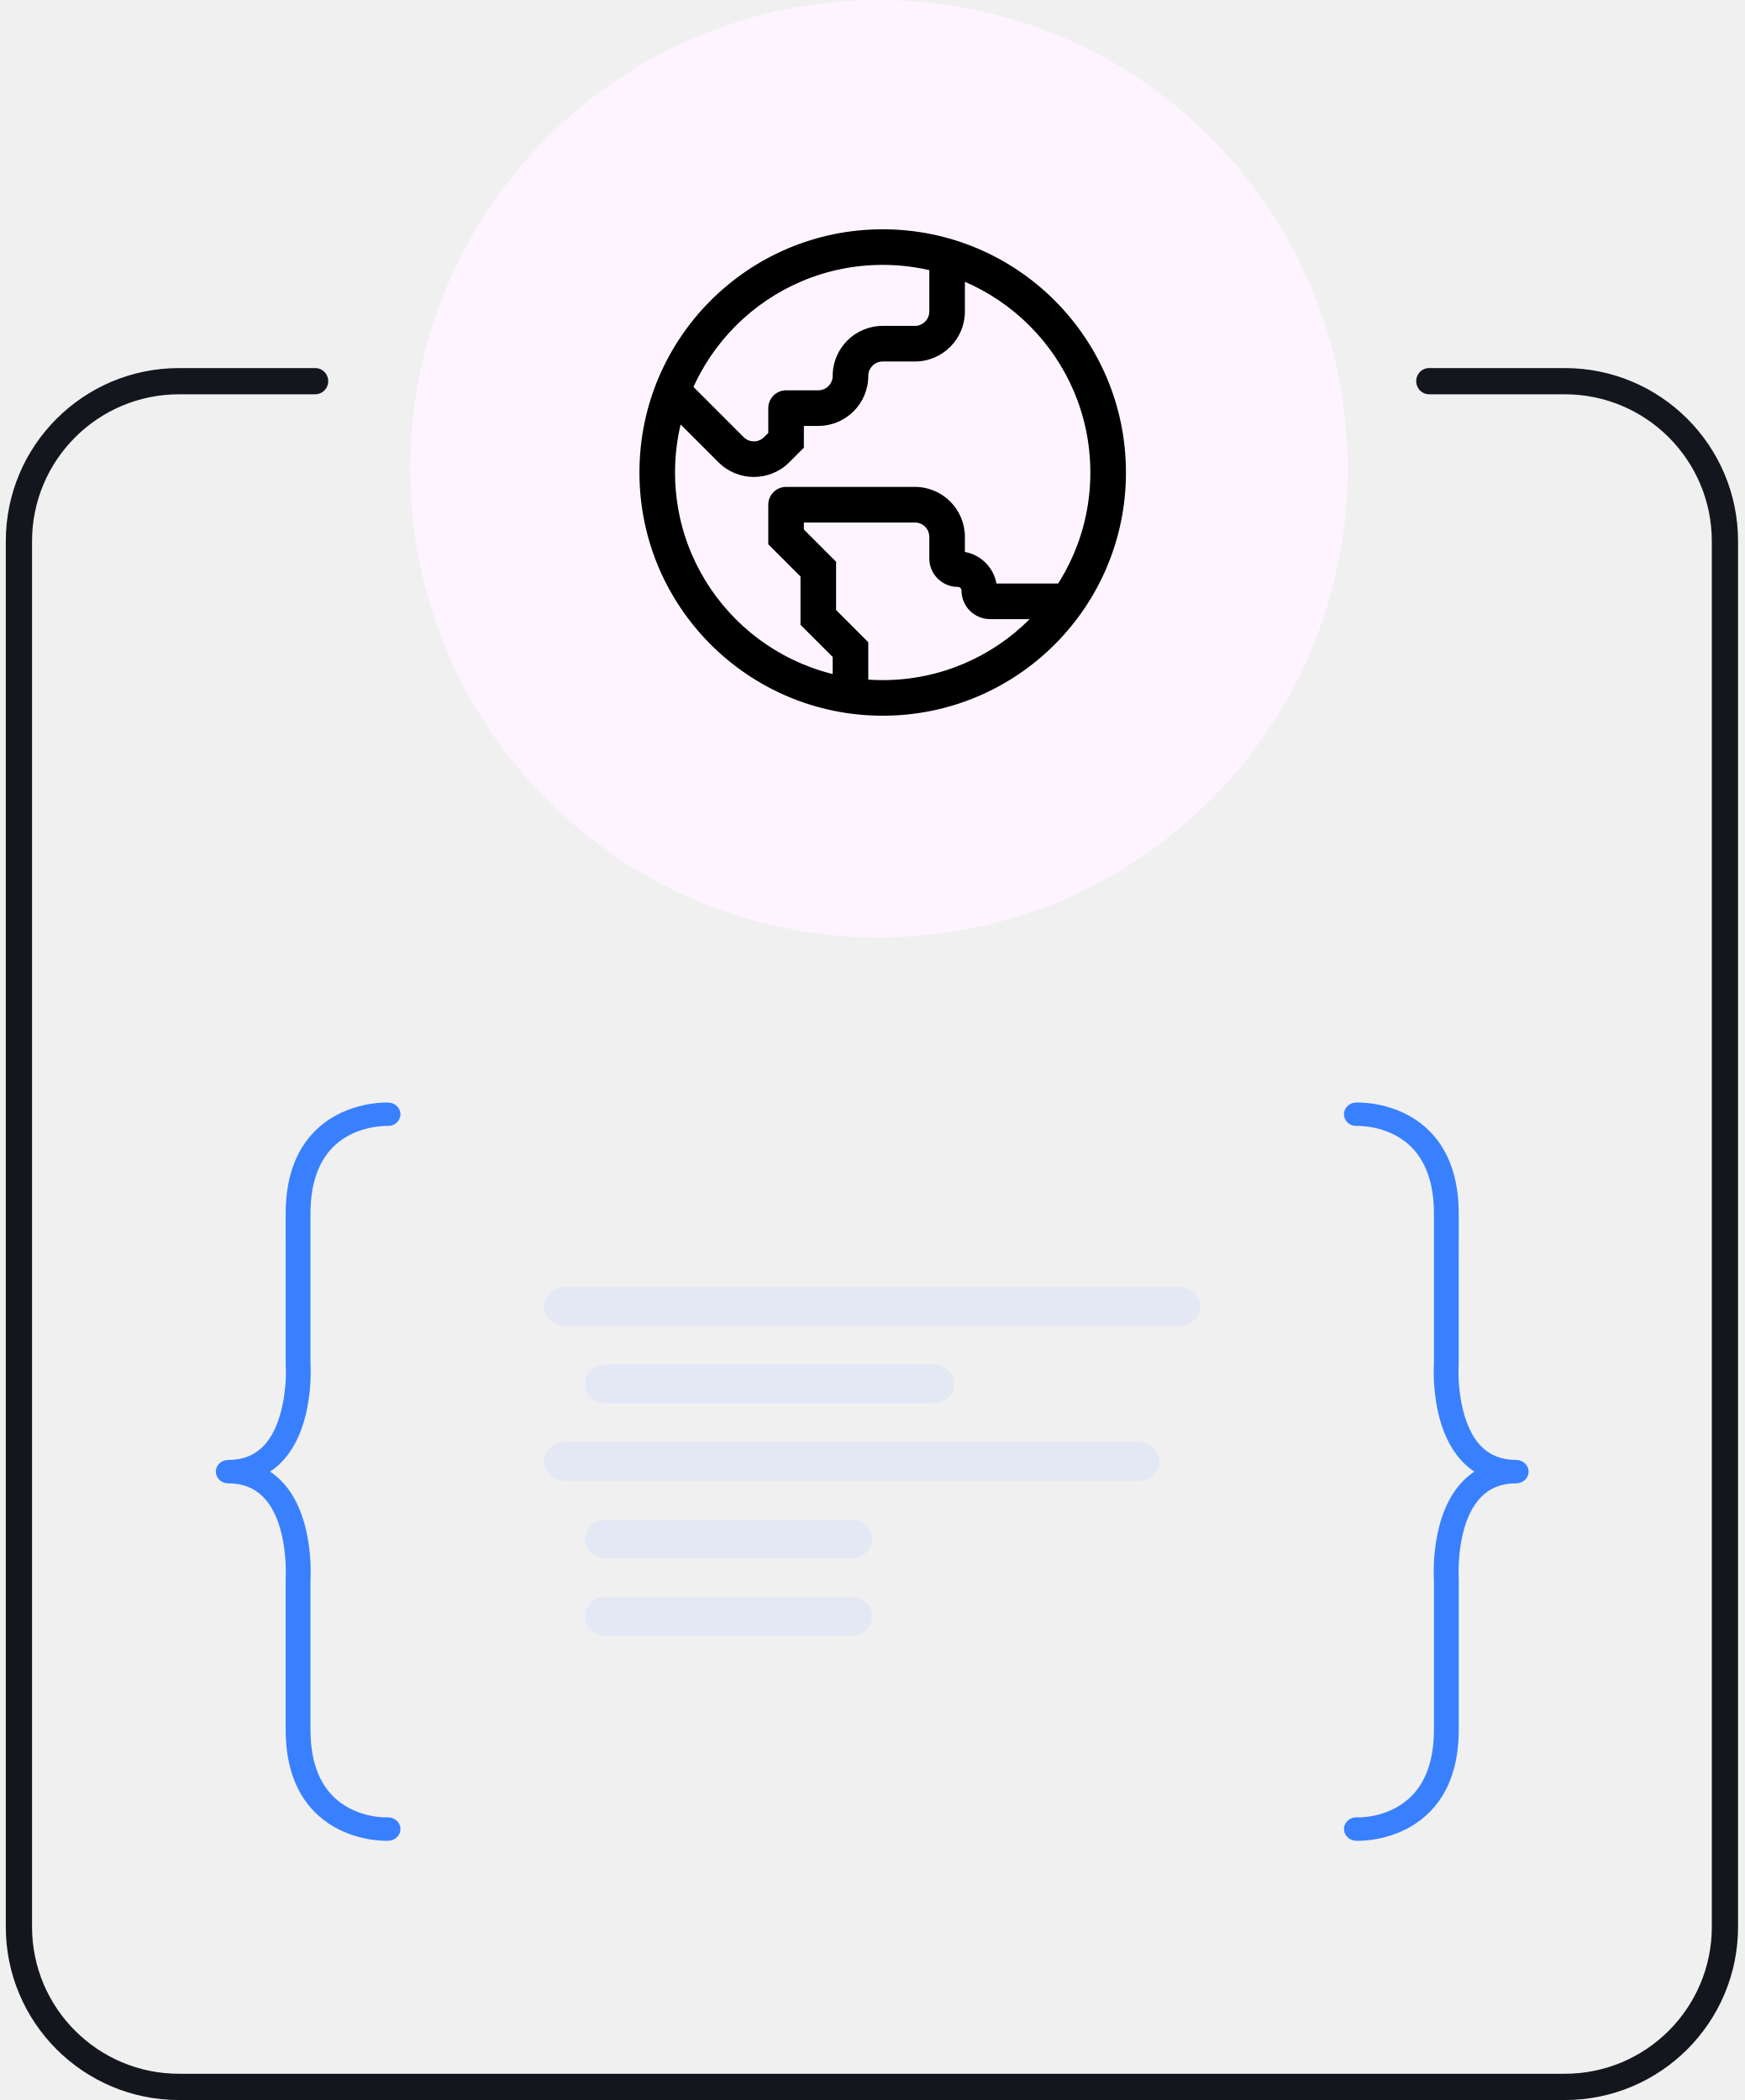
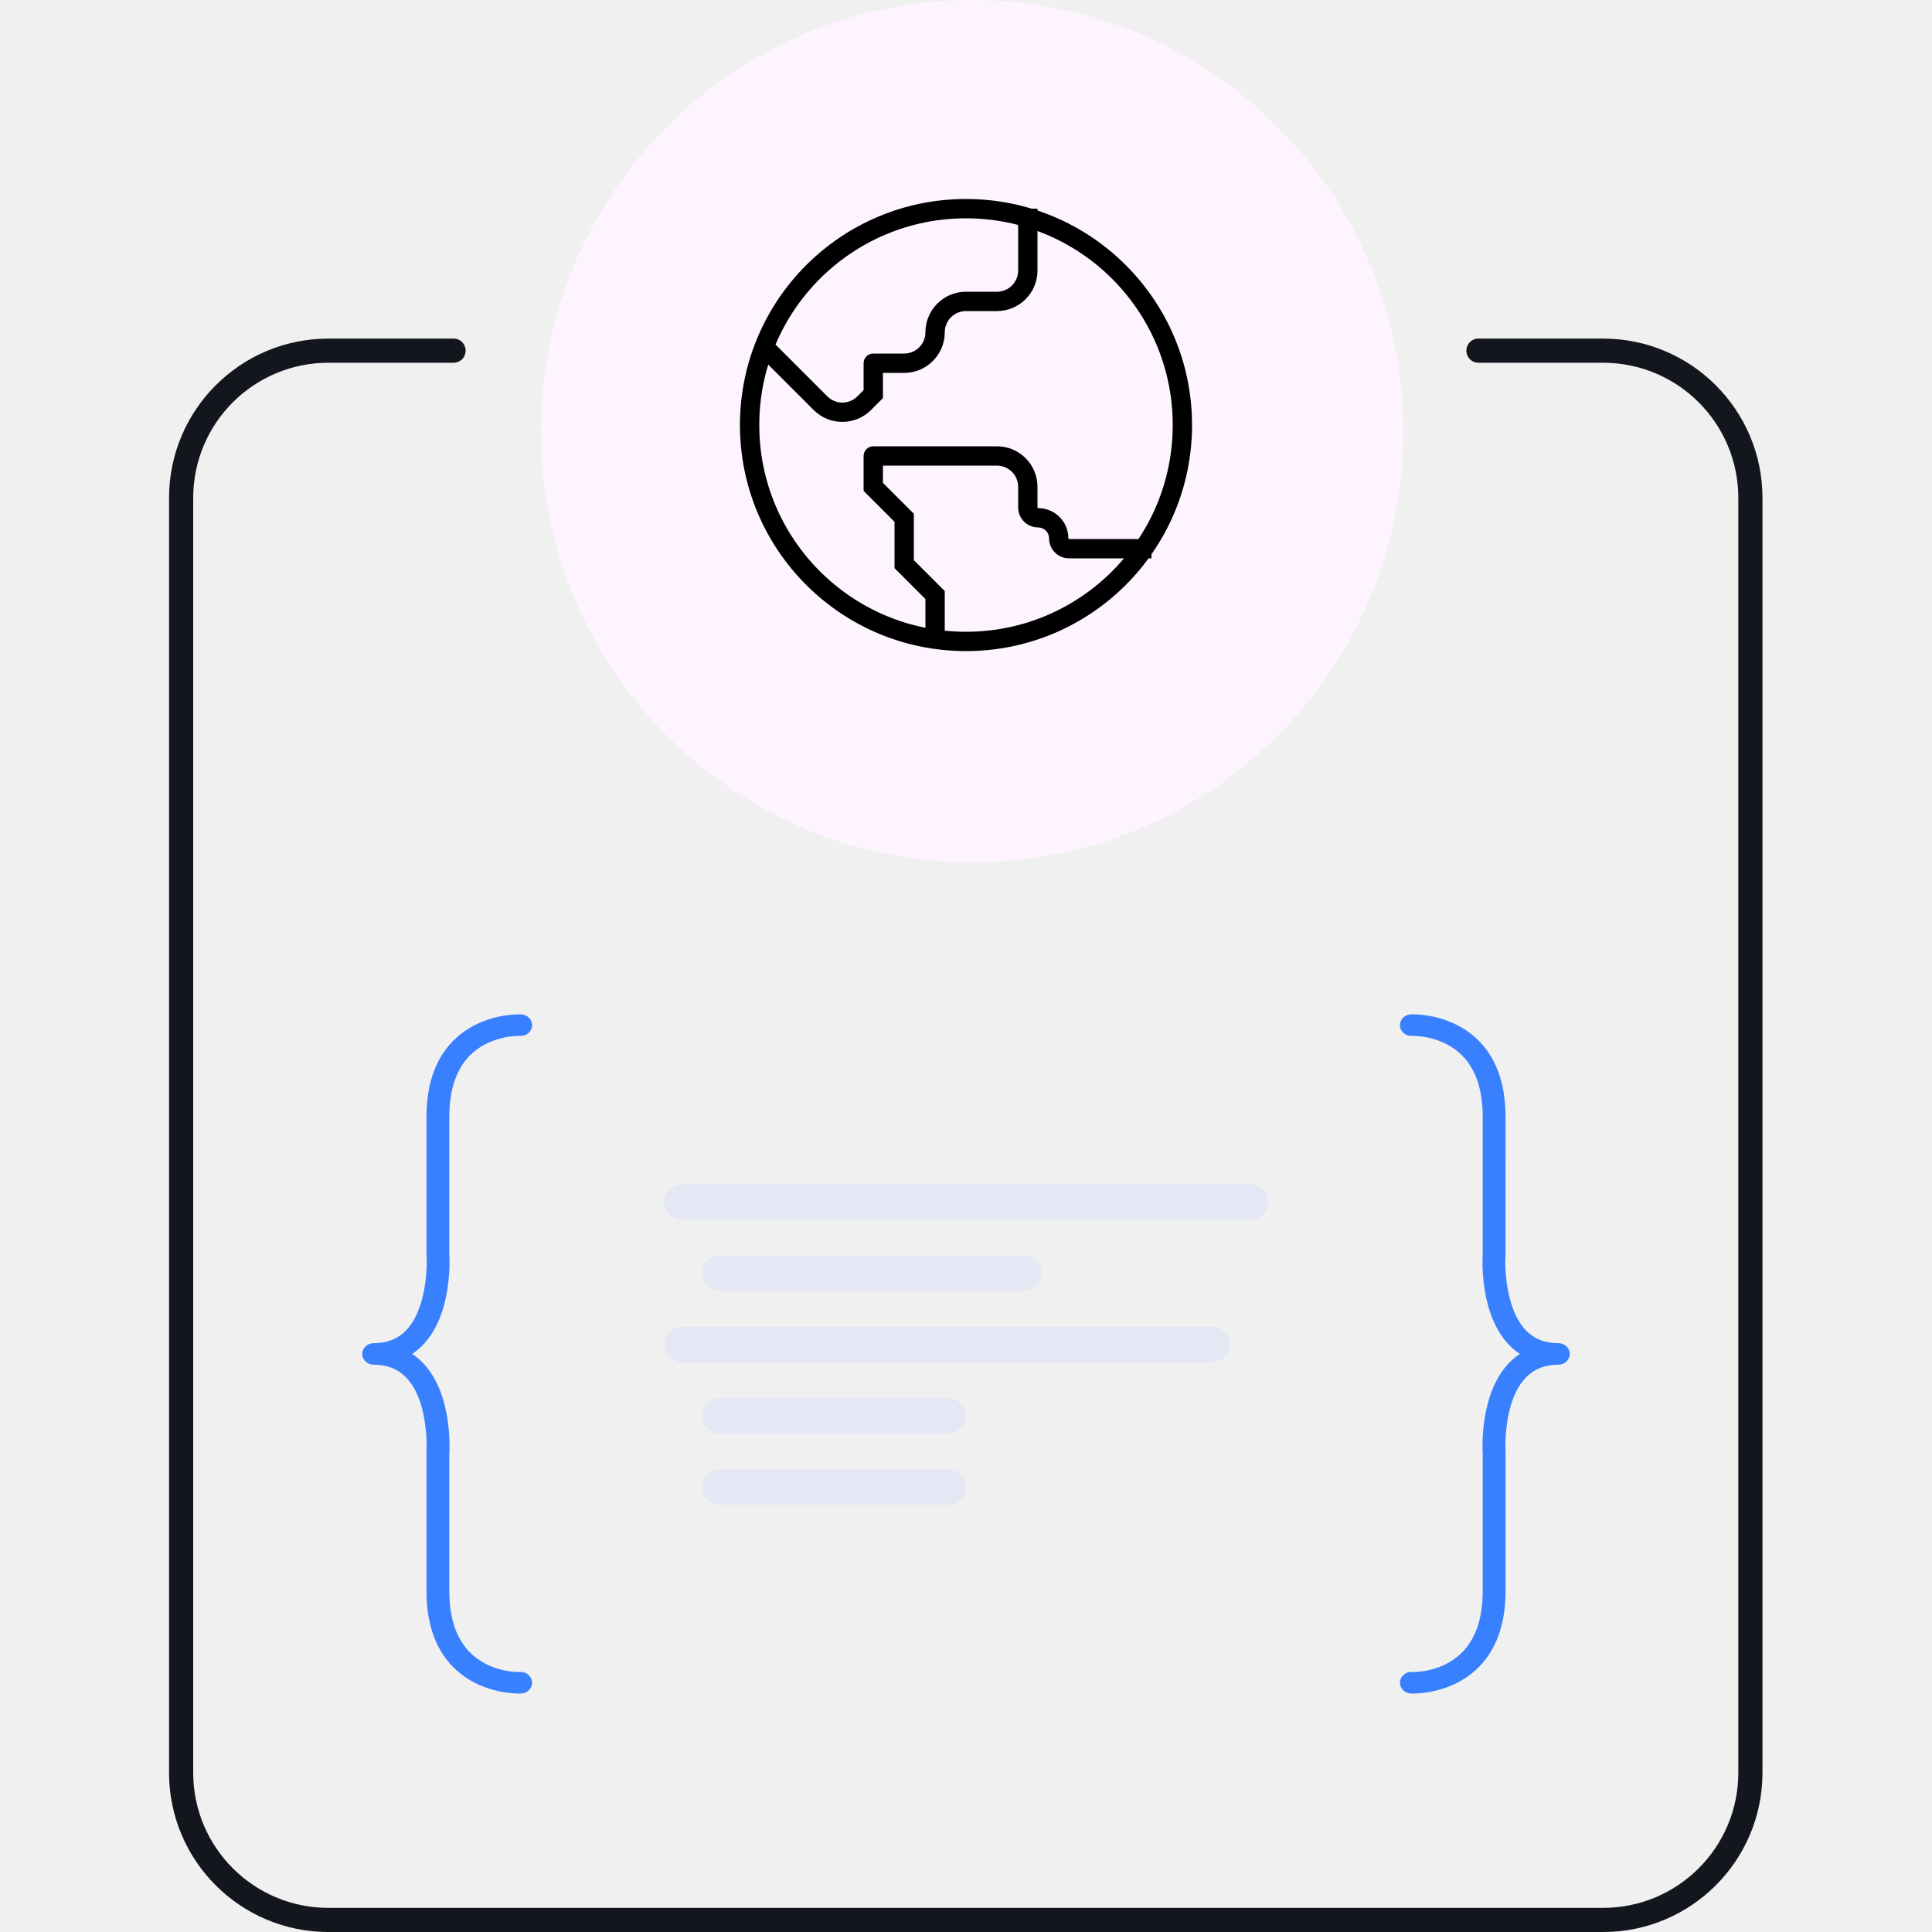
- <svg xmlns="http://www.w3.org/2000/svg" width="49" height="59" viewBox="0 0 49 59" fill="none">
-   <path fill-rule="evenodd" clip-rule="evenodd" d="M15.281 36.705C15.281 36.405 15.54 36.161 15.858 36.161H33.143C33.461 36.161 33.719 36.405 33.719 36.705C33.719 37.006 33.461 37.25 33.143 37.25H15.858C15.54 37.25 15.281 37.006 15.281 36.705ZM16.434 38.883C16.434 38.582 16.692 38.338 17.01 38.338H26.229C26.547 38.338 26.805 38.582 26.805 38.883C26.805 39.183 26.547 39.426 26.229 39.426H17.01C16.692 39.426 16.434 39.183 16.434 38.883ZM15.858 40.515C15.54 40.515 15.281 40.759 15.281 41.059C15.281 41.36 15.54 41.603 15.858 41.603H31.991C32.309 41.603 32.567 41.36 32.567 41.059C32.567 40.759 32.309 40.515 31.991 40.515H15.858ZM16.434 43.235C16.434 42.935 16.692 42.692 17.01 42.692H23.924C24.242 42.692 24.5 42.935 24.5 43.235C24.5 43.536 24.242 43.779 23.924 43.779H17.01C16.692 43.779 16.434 43.536 16.434 43.235ZM17.01 44.868C16.692 44.868 16.434 45.111 16.434 45.412C16.434 45.712 16.692 45.957 17.01 45.957H23.924C24.242 45.957 24.5 45.712 24.5 45.412C24.5 45.111 24.242 44.868 23.924 44.868H17.01Z" fill="#E4E8F4" />
-   <path d="M6.411 41.017C6.219 41.017 6.063 41.164 6.063 41.346C6.063 41.528 6.219 41.675 6.411 41.675C6.817 41.675 7.136 41.799 7.388 42.053C8.124 42.795 8.025 44.353 8.024 44.391V48.589C8.024 49.647 8.335 50.462 8.947 51.011C9.682 51.671 10.61 51.718 10.857 51.718C10.891 51.718 10.912 51.716 10.918 51.716C11.11 51.707 11.258 51.552 11.248 51.37C11.238 51.188 11.071 51.048 10.882 51.058C10.872 51.063 10.05 51.093 9.427 50.534C8.958 50.114 8.721 49.459 8.721 48.589L8.72 44.413C8.726 44.338 8.841 42.556 7.899 41.604C7.802 41.506 7.696 41.419 7.585 41.346C7.696 41.272 7.802 41.187 7.899 41.088C8.841 40.136 8.726 38.354 8.721 38.301V34.103C8.721 33.237 8.957 32.585 9.422 32.163C10.037 31.606 10.871 31.633 10.883 31.633C11.075 31.645 11.238 31.503 11.248 31.322C11.257 31.14 11.11 30.986 10.918 30.976C10.87 30.976 9.785 30.93 8.948 31.681C8.335 32.231 8.024 33.046 8.024 34.103L8.025 38.323C8.056 38.757 8.003 40.019 7.39 40.638C7.137 40.893 6.817 41.017 6.411 41.017Z" fill="#3980FF" />
-   <path d="M42.589 41.017C42.782 41.017 42.938 41.164 42.938 41.346C42.938 41.528 42.782 41.675 42.589 41.675C42.184 41.675 41.864 41.799 41.612 42.053C40.876 42.795 40.975 44.353 40.977 44.391V48.589C40.977 49.647 40.666 50.462 40.053 51.011C39.318 51.671 38.39 51.718 38.144 51.718C38.109 51.718 38.088 51.716 38.083 51.716C37.89 51.707 37.743 51.552 37.753 51.37C37.763 51.188 37.93 51.048 38.119 51.058C38.128 51.063 38.95 51.093 39.573 50.534C40.043 50.114 40.28 49.459 40.28 48.589L40.28 44.413C40.275 44.338 40.159 42.556 41.102 41.604C41.199 41.506 41.304 41.419 41.416 41.346C41.304 41.272 41.199 41.187 41.102 41.088C40.159 40.136 40.275 38.354 40.28 38.301V34.103C40.28 33.237 40.044 32.585 39.579 32.163C38.963 31.606 38.13 31.633 38.117 31.633C37.925 31.645 37.763 31.503 37.753 31.322C37.743 31.14 37.891 30.986 38.083 30.976C38.131 30.976 39.216 30.93 40.053 31.681C40.666 32.231 40.976 33.046 40.976 34.103L40.975 38.323C40.944 38.757 40.998 40.019 41.61 40.638C41.863 40.893 42.183 41.017 42.589 41.017Z" fill="#3980FF" />
-   <path d="M39.786 10.769C39.815 10.946 39.966 11.078 40.145 11.078H43.956C46.237 11.078 48.085 12.927 48.085 15.207V54.135C48.085 56.415 46.237 58.263 43.956 58.263H5.029C2.749 58.263 0.9 56.415 0.9 54.135V15.207C0.9 12.927 2.749 11.078 5.029 11.078H8.855C9.034 11.078 9.186 10.946 9.215 10.769C9.251 10.546 9.081 10.341 8.855 10.341H5.029C2.341 10.341 0.163 12.519 0.163 15.207V54.135C0.163 56.822 2.341 59.001 5.029 59.001H43.956C46.644 59.001 48.822 56.822 48.822 54.135V15.207C48.822 12.519 46.644 10.341 43.956 10.341H40.145C39.919 10.341 39.75 10.546 39.786 10.769Z" fill="#14161D" />
-   <path d="M24.689 26.337C31.961 26.337 37.857 20.441 37.857 13.169C37.857 5.896 31.961 0 24.689 0C17.416 0 11.52 5.896 11.52 13.169C11.52 20.441 17.416 26.337 24.689 26.337Z" fill="#FEF4FF" />
-   <path d="M22.081 11.466V10.966C21.805 10.966 21.581 11.19 21.581 11.466H22.081ZM22.081 12.37L22.435 12.724L22.581 12.578V12.37H22.081ZM20.537 12.635L20.183 12.989L20.183 12.989L20.537 12.635ZM23.89 18.251H24.39V18.044L24.244 17.897L23.89 18.251ZM22.986 17.346H22.486V17.553L22.632 17.7L22.986 17.346ZM22.986 15.989H23.486V15.782L23.339 15.636L22.986 15.989ZM22.081 15.084H21.581V15.291L21.727 15.438L22.081 15.084ZM22.081 14.18V13.68C21.805 13.68 21.581 13.904 21.581 14.18H22.081ZM26.104 6.942V8.752H27.104V6.942H26.104ZM25.7 9.156H24.795V10.156H25.7V9.156ZM22.986 10.966H22.081V11.966H22.986V10.966ZM21.581 11.466V12.37H22.581V11.466H21.581ZM21.727 12.017L21.462 12.282L22.17 12.989L22.435 12.724L21.727 12.017ZM20.89 12.282L19.268 10.66L18.561 11.367L20.183 12.989L20.89 12.282ZM23.39 10.561C23.39 10.784 23.209 10.966 22.986 10.966V11.966C23.762 11.966 24.39 11.337 24.39 10.561H23.39ZM24.795 9.156C24.019 9.156 23.39 9.785 23.39 10.561H24.39C24.39 10.338 24.572 10.156 24.795 10.156V9.156ZM21.462 12.282C21.305 12.44 21.048 12.44 20.89 12.282L20.183 12.989C20.732 13.537 21.621 13.537 22.17 12.989L21.462 12.282ZM26.104 8.752C26.104 8.975 25.923 9.156 25.7 9.156V10.156C26.476 10.156 27.104 9.527 27.104 8.752H26.104ZM24.39 19.608V18.251H23.39V19.608H24.39ZM24.244 17.897L23.339 16.992L22.632 17.7L23.537 18.604L24.244 17.897ZM23.486 17.346V15.989H22.486V17.346H23.486ZM23.339 15.636L22.435 14.731L21.727 15.438L22.632 16.343L23.339 15.636ZM22.581 15.084V14.18H21.581V15.084H22.581ZM22.081 14.68H25.7V13.68H22.081V14.68ZM26.104 15.084V15.688H27.104V15.084H26.104ZM27.811 17.394H30.223V16.394H27.811V17.394ZM27.009 16.592C27.009 17.035 27.368 17.394 27.811 17.394V16.394C27.92 16.394 28.009 16.483 28.009 16.592H27.009ZM26.906 16.489C26.963 16.489 27.009 16.535 27.009 16.592H28.009C28.009 15.983 27.515 15.489 26.906 15.489V16.489ZM26.104 15.688C26.104 16.13 26.463 16.489 26.906 16.489V15.489C27.015 15.489 27.104 15.578 27.104 15.688H26.104ZM25.7 14.68C25.923 14.68 26.104 14.861 26.104 15.084H27.104C27.104 14.309 26.476 13.68 25.7 13.68V14.68ZM24.795 19.108C21.574 19.108 18.962 16.496 18.962 13.275H17.962C17.962 17.049 21.021 20.108 24.795 20.108V19.108ZM30.628 13.275C30.628 16.496 28.016 19.108 24.795 19.108V20.108C28.569 20.108 31.628 17.049 31.628 13.275H30.628ZM24.795 7.442C28.016 7.442 30.628 10.054 30.628 13.275H31.628C31.628 9.501 28.569 6.442 24.795 6.442V7.442ZM24.795 6.442C21.021 6.442 17.962 9.501 17.962 13.275H18.962C18.962 10.054 21.574 7.442 24.795 7.442V6.442Z" fill="black" />
+ <svg xmlns="http://www.w3.org/2000/svg" width="100" height="100" viewBox="0 0 100 100" fill="none">
+   <mask id="mask0_2754_1749" style="mask-type:luminance" maskUnits="userSpaceOnUse" x="0" y="0" width="100" height="100">
+     <path d="M100 0H0V100H100V0Z" fill="white" />
+   </mask>
+   <g mask="url(#mask0_2754_1749)">
+     <path fill-rule="evenodd" clip-rule="evenodd" d="M34.375 62.214C34.375 61.705 34.813 61.291 35.352 61.291H64.649C65.188 61.291 65.626 61.705 65.626 62.214C65.626 62.724 65.188 63.136 64.649 63.136H35.352C34.813 63.136 34.375 62.724 34.375 62.214ZM36.329 65.903C36.329 65.394 36.766 64.981 37.305 64.981H52.93C53.47 64.981 53.907 65.394 53.907 65.903C53.907 66.412 53.47 66.825 52.93 66.825H37.305C36.766 66.825 36.329 66.412 36.329 65.903ZM35.352 68.67C34.813 68.67 34.375 69.084 34.375 69.592C34.375 70.102 34.813 70.515 35.352 70.515H62.696C63.235 70.515 63.672 70.102 63.672 69.592C63.672 69.084 63.235 68.67 62.696 68.67H35.352ZM36.329 73.281C36.329 72.772 36.766 72.36 37.305 72.36H49.024C49.563 72.36 50.001 72.772 50.001 73.281C50.001 73.791 49.563 74.204 49.024 74.204H37.305C36.766 74.204 36.329 73.791 36.329 73.281ZM37.305 76.049C36.766 76.049 36.329 76.461 36.329 76.971C36.329 77.48 36.766 77.894 37.305 77.894H49.024C49.563 77.894 50.001 77.48 50.001 76.971C50.001 76.461 49.563 76.049 49.024 76.049H37.305Z" fill="#E4E8F4" />
+     <path d="M19.341 69.522C19.015 69.522 18.75 69.77 18.75 70.079C18.75 70.388 19.015 70.637 19.341 70.637C20.028 70.637 20.57 70.847 20.997 71.277C22.245 72.535 22.077 75.175 22.074 75.24V82.355C22.074 84.148 22.601 85.53 23.639 86.46C24.885 87.579 26.458 87.658 26.876 87.658C26.934 87.658 26.97 87.655 26.979 87.655C27.305 87.64 27.556 87.378 27.539 87.069C27.522 86.76 27.239 86.523 26.918 86.54C26.902 86.548 25.509 86.599 24.453 85.652C23.657 84.939 23.256 83.829 23.256 82.355L23.255 75.278C23.264 75.15 23.46 72.129 21.862 70.517C21.698 70.35 21.519 70.203 21.33 70.079C21.519 69.954 21.698 69.809 21.862 69.642C23.46 68.028 23.264 65.008 23.256 64.918V57.803C23.256 56.335 23.655 55.229 24.443 54.515C25.487 53.57 26.9 53.615 26.921 53.617C27.246 53.637 27.522 53.397 27.539 53.089C27.555 52.78 27.305 52.519 26.979 52.503C26.898 52.503 25.059 52.424 23.64 53.698C22.601 54.63 22.075 56.012 22.075 57.803L22.076 64.955C22.13 65.69 22.038 67.829 21 68.879C20.571 69.312 20.03 69.522 19.341 69.522Z" fill="#3980FF" />
+     <path d="M80.66 69.522C80.986 69.522 81.25 69.77 81.25 70.079C81.25 70.388 80.986 70.637 80.66 70.637C79.972 70.637 79.431 70.847 79.003 71.277C77.756 72.535 77.924 75.175 77.927 75.24V82.355C77.927 84.148 77.4 85.53 76.362 86.46C75.116 87.579 73.543 87.658 73.124 87.658C73.067 87.658 73.031 87.655 73.022 87.655C72.695 87.64 72.445 87.378 72.462 87.069C72.479 86.76 72.762 86.523 73.083 86.54C73.099 86.548 74.492 86.599 75.548 85.652C76.343 84.939 76.745 83.829 76.745 82.355L76.746 75.278C76.737 75.15 76.541 72.129 78.138 70.517C78.303 70.35 78.482 70.203 78.671 70.079C78.482 69.954 78.303 69.809 78.138 69.642C76.541 68.028 76.737 65.008 76.745 64.918V57.803C76.745 56.335 76.346 55.229 75.558 54.515C74.514 53.57 73.101 53.615 73.08 53.617C72.755 53.637 72.479 53.397 72.462 53.089C72.446 52.78 72.696 52.519 73.022 52.503C73.103 52.503 74.942 52.424 76.361 53.698C77.4 54.63 77.926 56.012 77.926 57.803L77.924 64.955C77.871 65.69 77.962 67.829 79.001 68.879C79.429 69.312 79.971 69.522 80.66 69.522Z" fill="#3980FF" />
+     <path d="M75.908 18.252C75.957 18.552 76.214 18.776 76.518 18.776H82.977C86.842 18.776 89.975 21.909 89.975 25.774V91.753C89.975 95.618 86.842 98.751 82.977 98.751H16.998C13.133 98.751 10 95.618 10 91.753V25.774C10 21.909 13.133 18.776 16.998 18.776H23.483C23.787 18.776 24.044 18.552 24.092 18.252C24.154 17.874 23.866 17.526 23.483 17.526H16.998C12.443 17.526 8.75 21.219 8.75 25.774V91.753C8.75 96.308 12.443 100.001 16.998 100.001H82.977C87.532 100.001 91.225 96.308 91.225 91.753V25.774C91.225 21.219 87.532 17.526 82.977 17.526H76.518C76.135 17.526 75.847 17.874 75.908 18.252Z" fill="#14161D" />
+     <path d="M50.32 44.639C62.646 44.639 72.639 34.646 72.639 22.32C72.639 9.993 62.646 0 50.32 0C37.993 0 28 9.993 28 22.32C28 34.646 37.993 44.639 50.32 44.639Z" fill="#FEF4FF" />
+     <path d="M45.2 18.8V18.3C44.924 18.3 44.7 18.524 44.7 18.8H45.2ZM45.2 20.4L45.553 20.753L45.7 20.607V20.4H45.2ZM42.469 20.868L42.115 21.222H42.115L42.469 20.868ZM48.4 30.8H48.9V30.593L48.754 30.446L48.4 30.8ZM46.8 29.2H46.3V29.407L46.446 29.553L46.8 29.2ZM46.8 26.8H47.3V26.593L47.154 26.446L46.8 26.8ZM45.2 25.2H44.7V25.407L44.846 25.553L45.2 25.2ZM45.2 23.6V23.1C44.924 23.1 44.7 23.324 44.7 23.6H45.2ZM52.7 10.8V14H53.7V10.8H52.7ZM51.6 15.1H50V16.1H51.6V15.1ZM46.8 18.3H45.2V19.3H46.8V18.3ZM44.7 18.8V20.4H45.7V18.8H44.7ZM44.846 20.046L44.378 20.515L45.085 21.222L45.553 20.753L44.846 20.046ZM42.822 20.515L39.953 17.646L39.246 18.353L42.115 21.222L42.822 20.515ZM47.9 17.2C47.9 17.807 47.407 18.3 46.8 18.3V19.3C47.96 19.3 48.9 18.36 48.9 17.2H47.9ZM50 15.1C48.84 15.1 47.9 16.04 47.9 17.2H48.9C48.9 16.592 49.392 16.1 50 16.1V15.1ZM44.378 20.515C43.948 20.945 43.252 20.945 42.822 20.515L42.115 21.222C42.935 22.042 44.265 22.042 45.085 21.222L44.378 20.515ZM52.7 14C52.7 14.607 52.208 15.1 51.6 15.1V16.1C52.76 16.1 53.7 15.16 53.7 14H52.7ZM48.9 33.2V30.8H47.9V33.2H48.9ZM48.754 30.446L47.154 28.846L46.446 29.553L48.046 31.153L48.754 30.446ZM47.3 29.2V26.8H46.3V29.2H47.3ZM47.154 26.446L45.553 24.846L44.846 25.553L46.446 27.153L47.154 26.446ZM45.7 25.2V23.6H44.7V25.2H45.7ZM45.2 24.1H51.6V23.1H45.2V24.1ZM52.7 25.2V26.267H53.7V25.2H52.7ZM55.333 28.9H59.6V27.9H55.333V28.9ZM54.3 27.866C54.3 28.437 54.763 28.9 55.333 28.9V27.9C55.315 27.9 55.3 27.885 55.3 27.866H54.3ZM53.733 27.3C54.046 27.3 54.3 27.553 54.3 27.866H55.3C55.3 27.001 54.599 26.3 53.733 26.3V27.3ZM52.7 26.267C52.7 26.837 53.163 27.3 53.733 27.3V26.3C53.715 26.3 53.7 26.285 53.7 26.267H52.7ZM51.6 24.1C52.208 24.1 52.7 24.592 52.7 25.2H53.7C53.7 24.04 52.76 23.1 51.6 23.1V24.1ZM50 32.7C44.09 32.7 39.3 27.909 39.3 22H38.3C38.3 28.462 43.538 33.7 50 33.7V32.7ZM60.7 22C60.7 27.909 55.909 32.7 50 32.7V33.7C56.462 33.7 61.7 28.462 61.7 22H60.7ZM50 11.3C55.909 11.3 60.7 16.09 60.7 22H61.7C61.7 15.538 56.462 10.3 50 10.3V11.3ZM50 10.3C43.538 10.3 38.3 15.538 38.3 22H39.3C39.3 16.09 44.09 11.3 50 11.3V10.3Z" fill="black" />
+   </g>
</svg>
